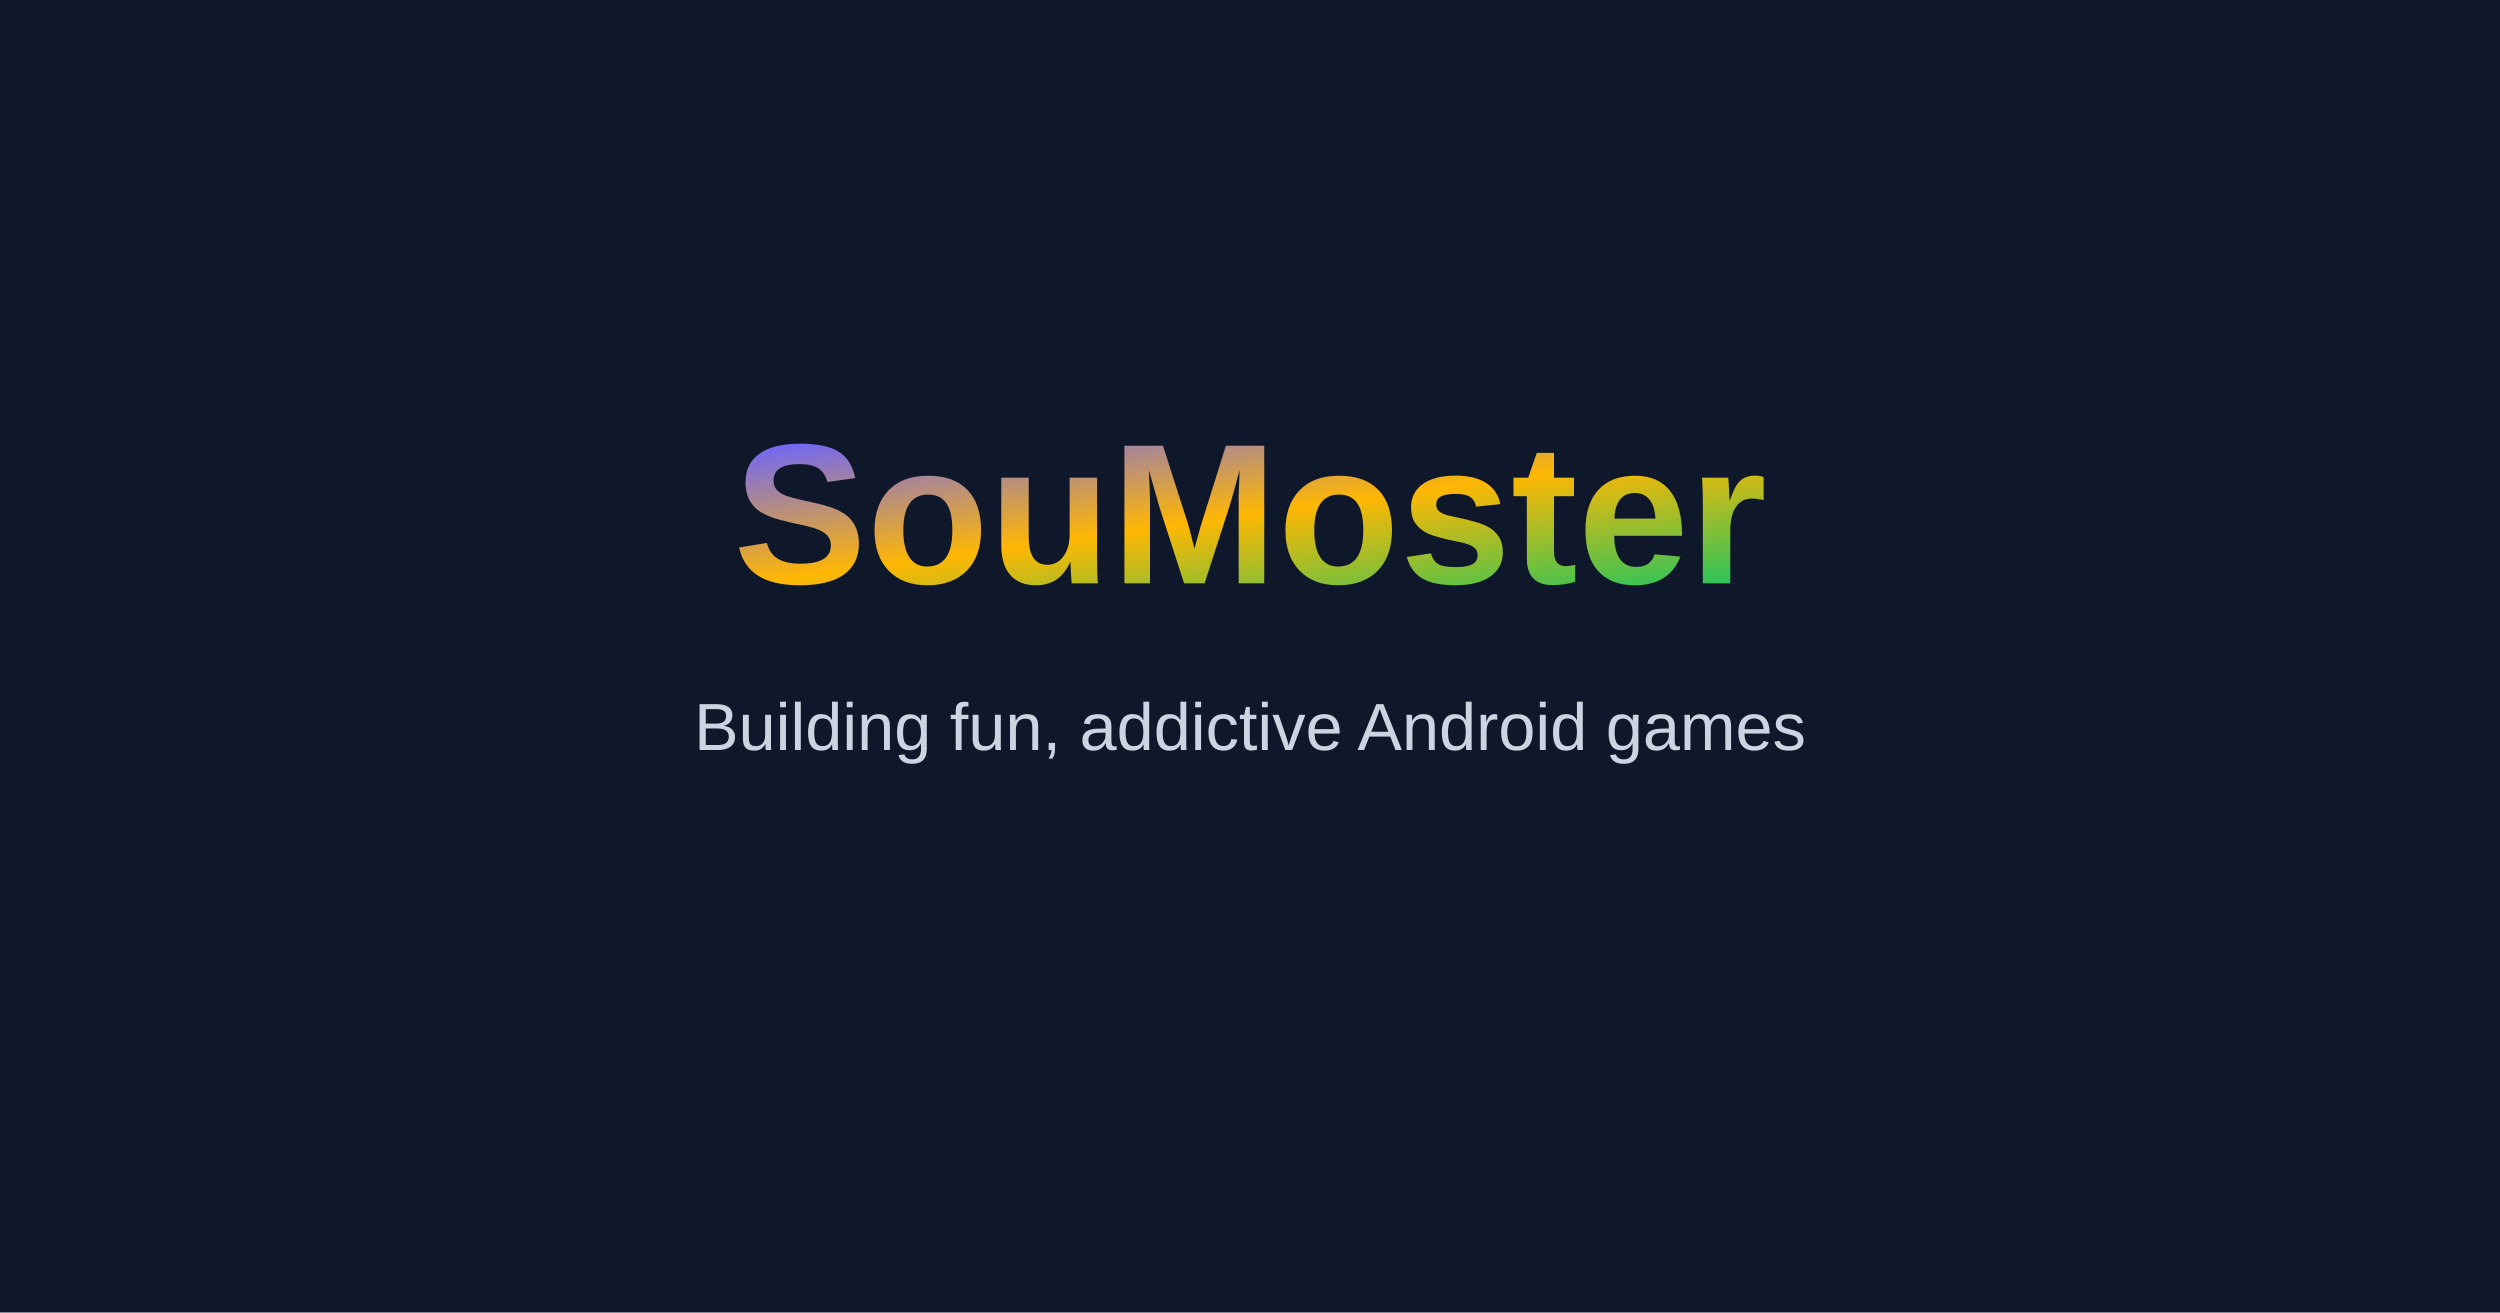
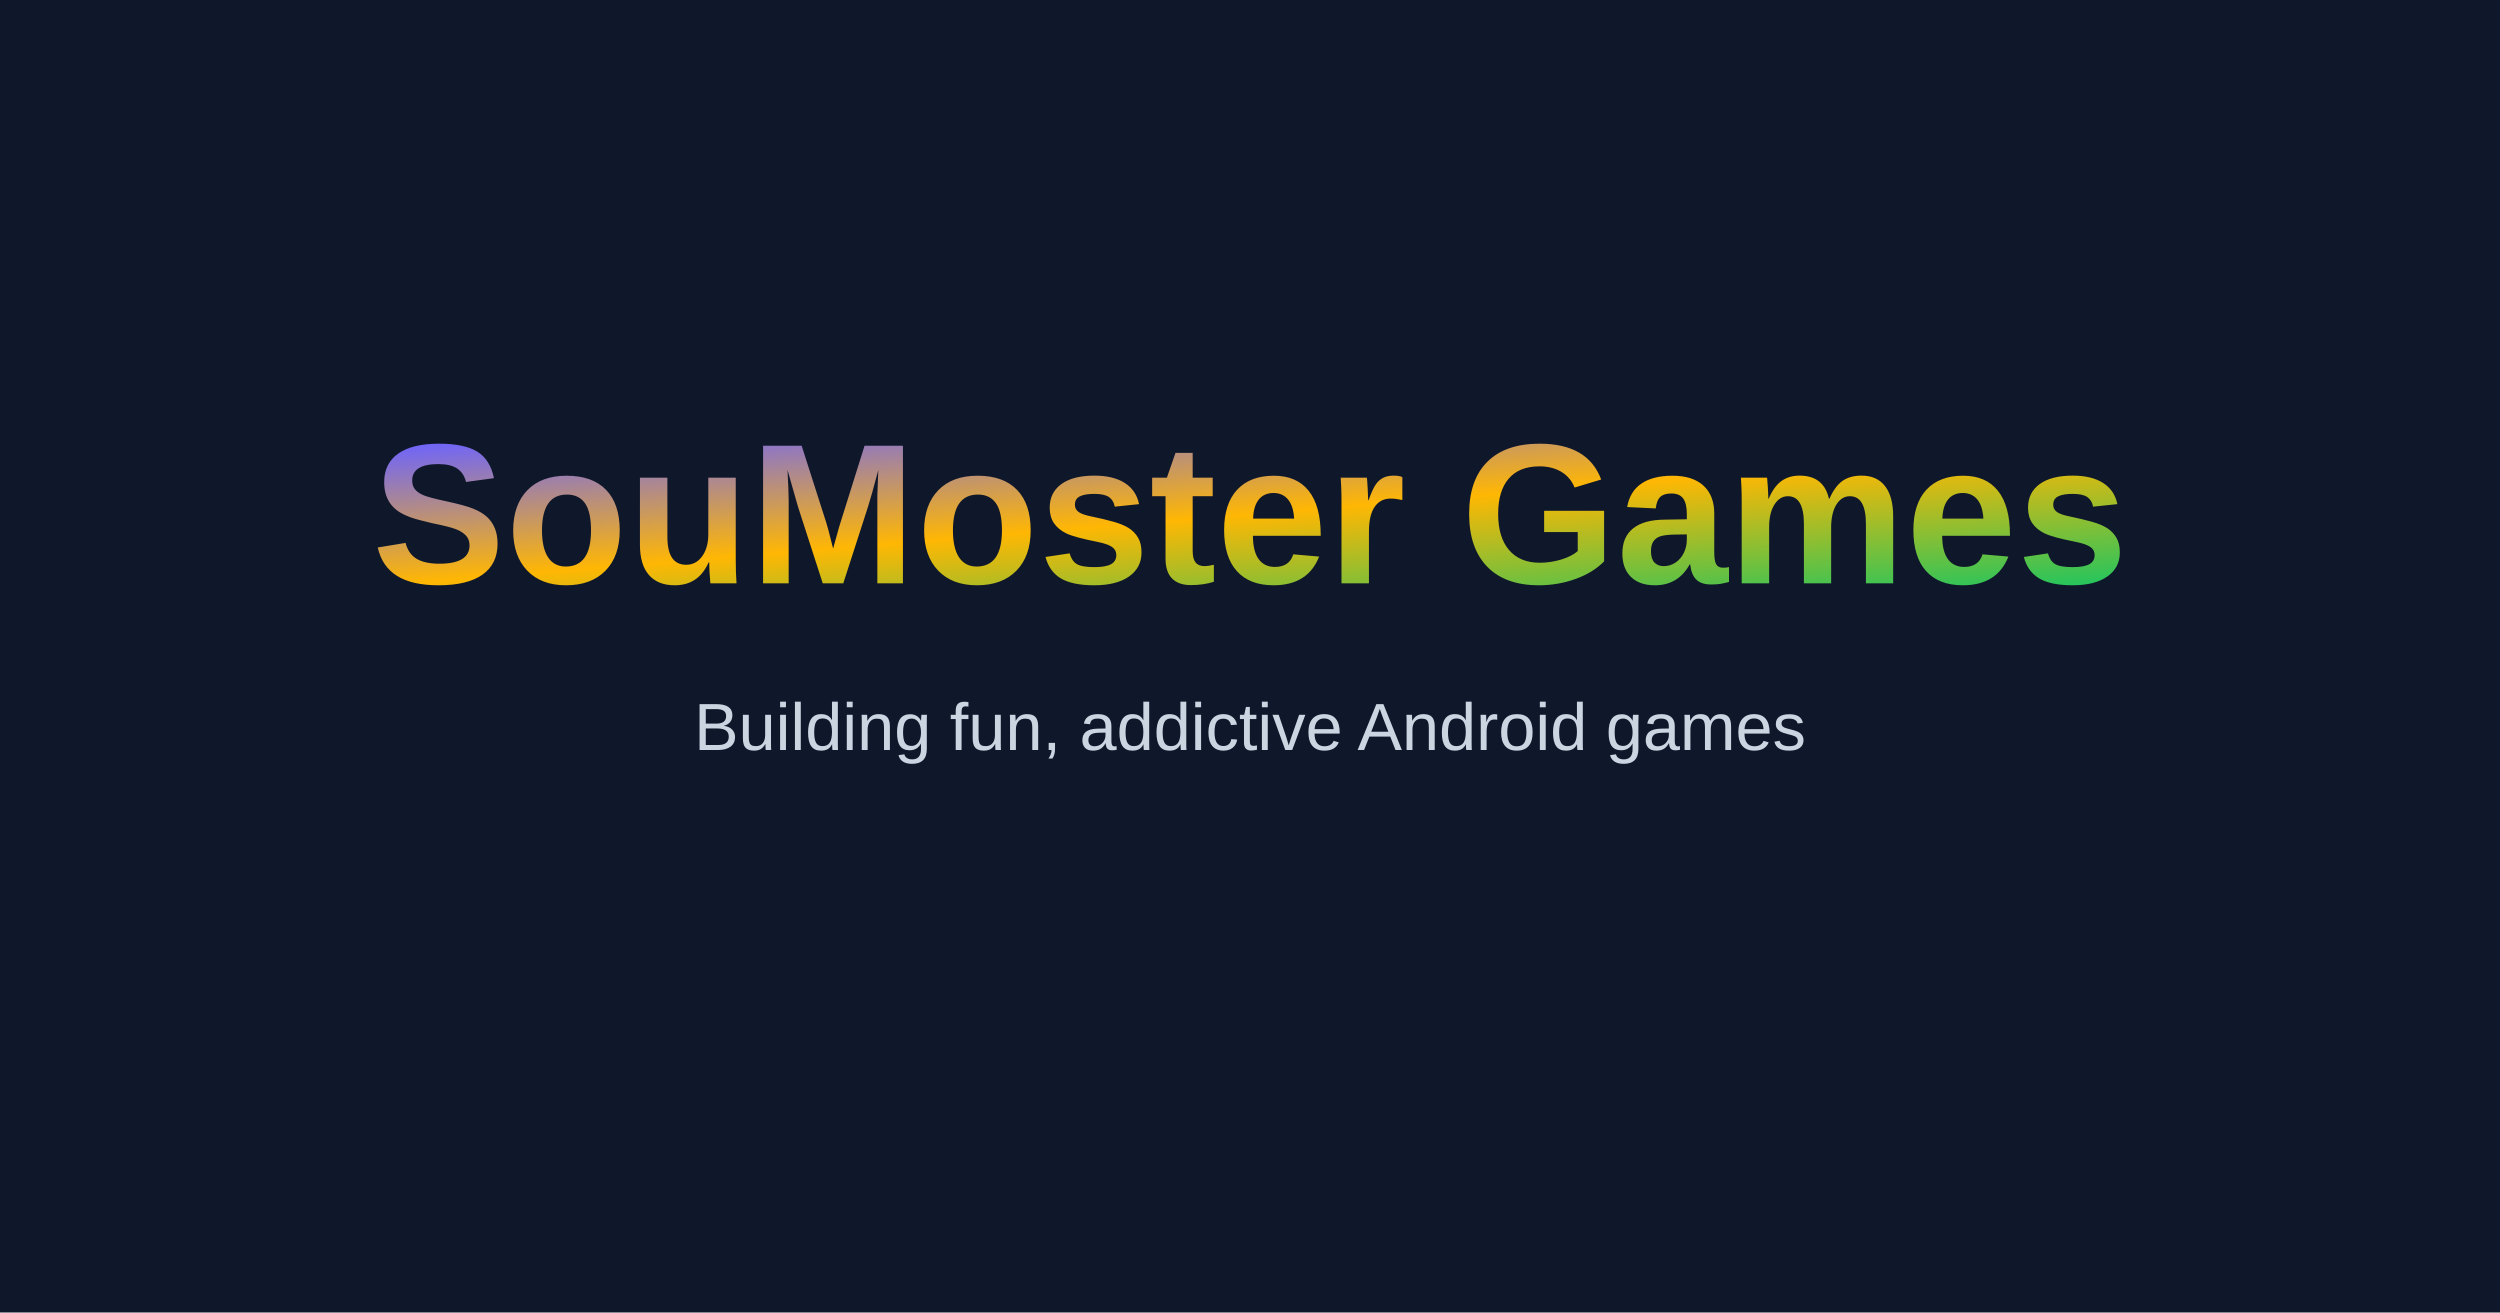
<svg xmlns="http://www.w3.org/2000/svg" viewBox="0 0 1200 630" fill="none">
  <rect width="1200" height="630" fill="#0F172A" />
  <defs>
    <linearGradient id="g" x1="0%" y1="0%" x2="100%" y2="100%">
      <stop offset="0%" stop-color="#6C63FF" />
      <stop offset="50%" stop-color="#FFB703" />
      <stop offset="100%" stop-color="#22C55E" />
    </linearGradient>
  </defs>
-   <text x="600" y="280" text-anchor="middle" font-family="Arial, sans-serif" font-size="96" font-weight="bold" fill="url(#g)">SouMoster</text>
+   <text x="600" y="280" text-anchor="middle" font-family="Arial, sans-serif" font-size="96" font-weight="bold" fill="url(#g)">SouMoster Games</text>
  <text x="600" y="360" text-anchor="middle" font-family="Arial, sans-serif" font-size="32" fill="#CBD5E1">Building fun, addictive Android games</text>
</svg>
